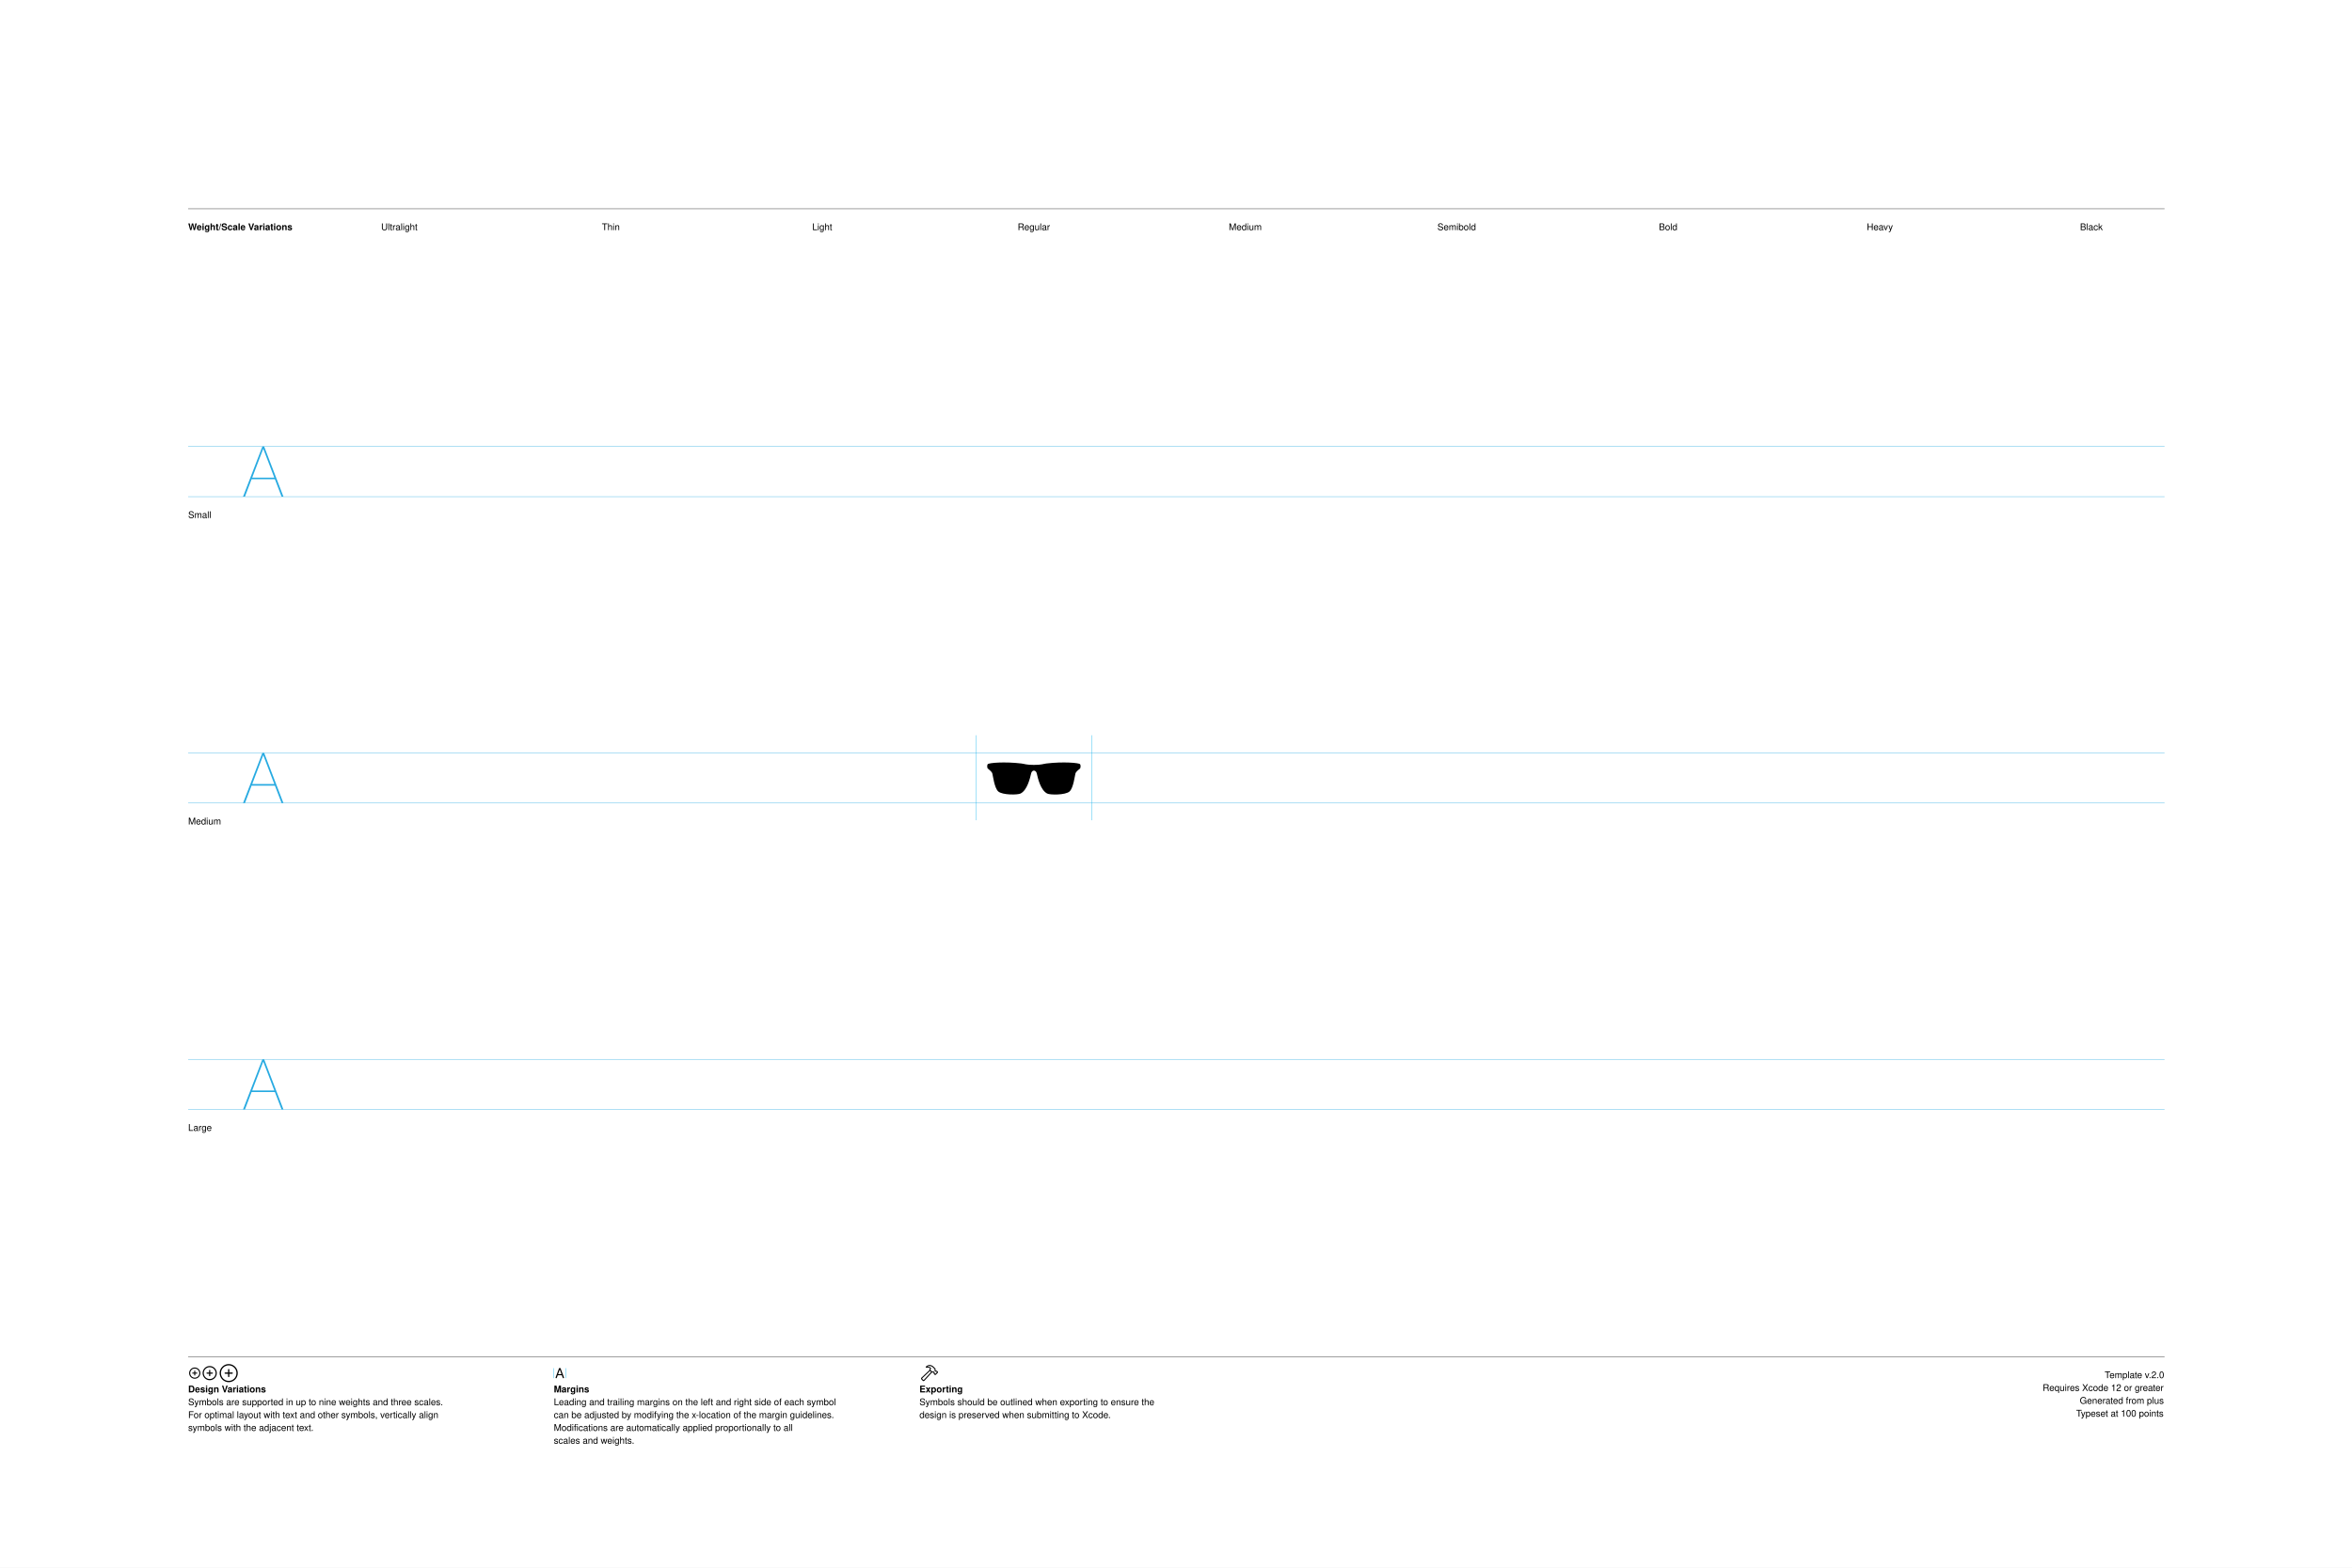
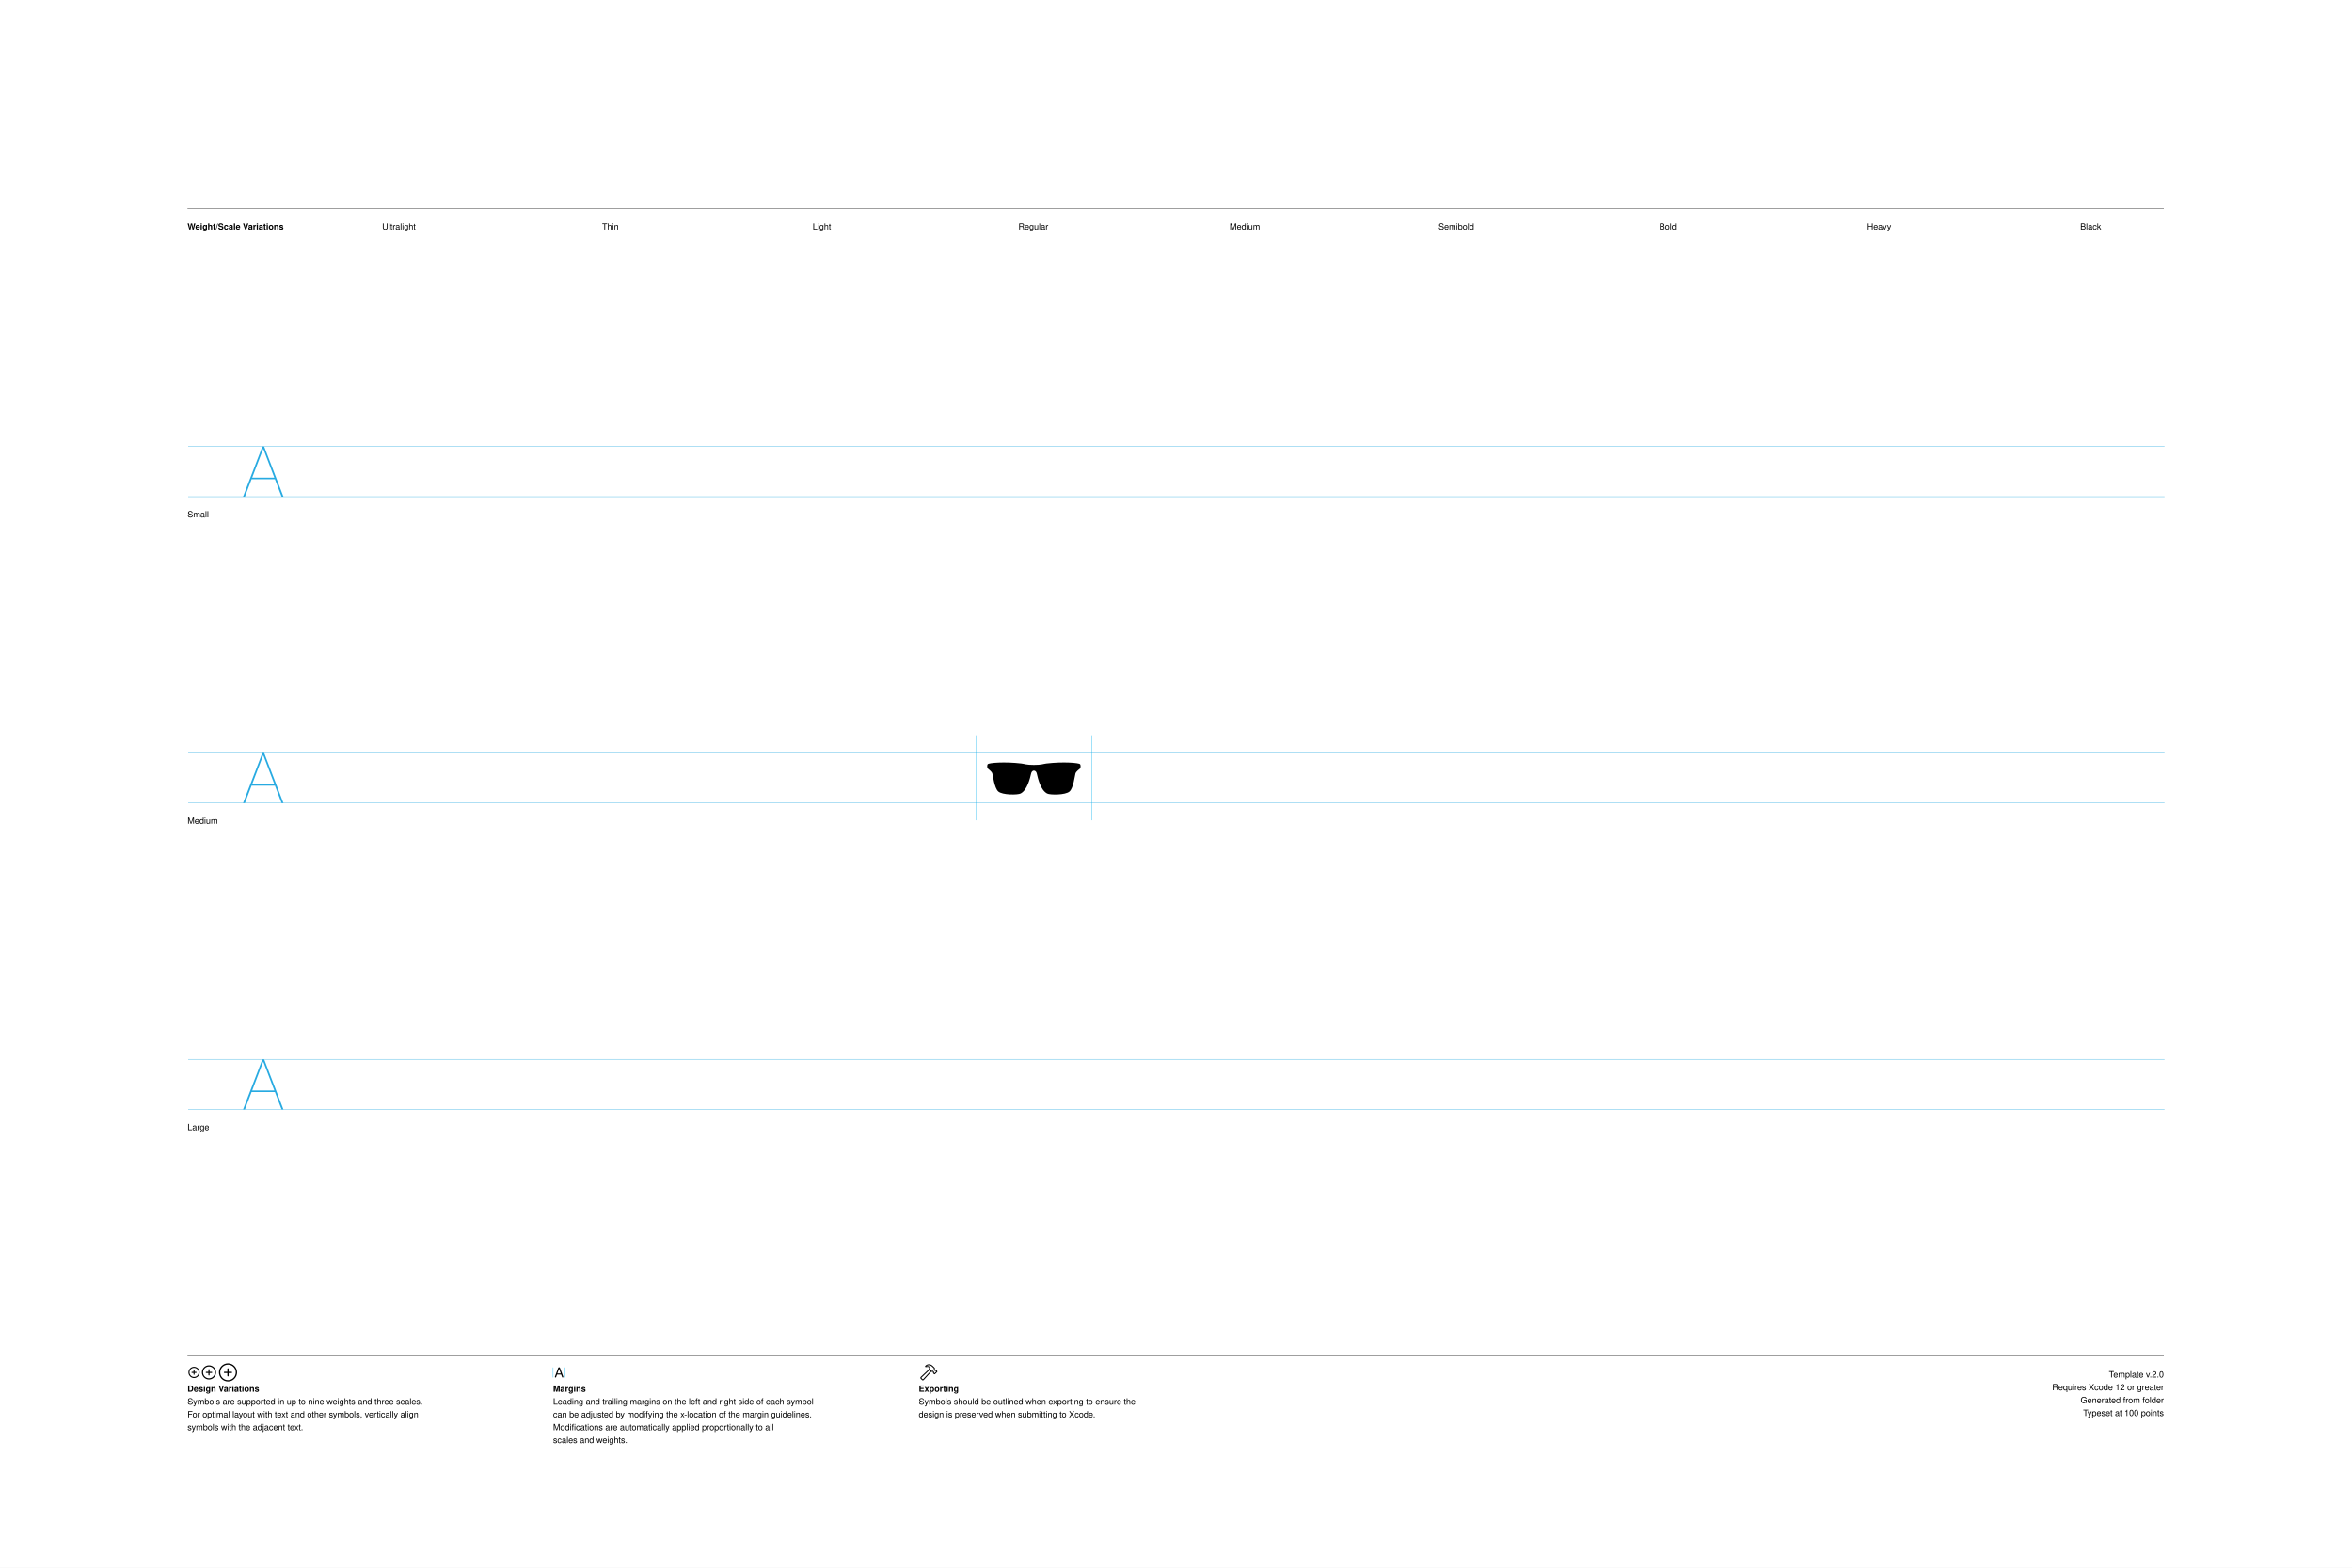
<svg xmlns="http://www.w3.org/2000/svg" width="3300px" height="2200px" viewBox="0 0 3300 2200" version="1.1">
-   <g id="Page-1" stroke="none" stroke-width="1" fill="none" fill-rule="evenodd">
-     <g id="brave.shades">
-       <g id="Notes">
-         <rect id="artboard" fill="#FFFFFF" fill-rule="nonzero" x="0" y="0" width="3300" height="2200" />
-         <line x1="264" y1="293" x2="3037" y2="293" id="Path" stroke="#000000" stroke-width="0.5" />
-         <text id="Weight/Scale-Variations" fill="#000000" fill-rule="nonzero" font-family="Helvetica-Bold, Helvetica" font-size="13" font-weight="bold">
-           <tspan x="264" y="323">Weight/Scale Variations</tspan>
-         </text>
-         <text id="Ultralight" fill="#000000" fill-rule="nonzero" font-family="Helvetica" font-size="13" font-weight="normal">
-           <tspan x="534.711" y="323">Ultralight</tspan>
-         </text>
-         <text id="Thin" fill="#000000" fill-rule="nonzero" font-family="Helvetica" font-size="13" font-weight="normal">
-           <tspan x="844.422" y="323">Thin</tspan>
-         </text>
-         <text id="Light" fill="#000000" fill-rule="nonzero" font-family="Helvetica" font-size="13" font-weight="normal">
-           <tspan x="1139.63" y="323">Light</tspan>
-         </text>
-         <text id="Regular" fill="#000000" fill-rule="nonzero" font-family="Helvetica" font-size="13" font-weight="normal">
-           <tspan x="1427.84" y="323">Regular</tspan>
-         </text>
-         <text id="Medium" fill="#000000" fill-rule="nonzero" font-family="Helvetica" font-size="13" font-weight="normal">
-           <tspan x="1724.06" y="323">Medium</tspan>
-         </text>
-         <text id="Semibold" fill="#000000" fill-rule="nonzero" font-family="Helvetica" font-size="13" font-weight="normal">
-           <tspan x="2016.77" y="323">Semibold</tspan>
-         </text>
-         <text id="Bold" fill="#000000" fill-rule="nonzero" font-family="Helvetica" font-size="13" font-weight="normal">
-           <tspan x="2327.48" y="323">Bold</tspan>
-         </text>
-         <text id="Heavy" fill="#000000" fill-rule="nonzero" font-family="Helvetica" font-size="13" font-weight="normal">
-           <tspan x="2619.19" y="323">Heavy</tspan>
-         </text>
-         <text id="Black" fill="#000000" fill-rule="nonzero" font-family="Helvetica" font-size="13" font-weight="normal">
-           <tspan x="2918.4" y="323">Black</tspan>
-         </text>
-         <line x1="264" y1="1904" x2="3037" y2="1904" id="Path" stroke="#000000" stroke-width="0.5" />
-         <g id="Group" transform="translate(265, 1919)" fill="#000000" fill-rule="nonzero">
-           <path d="M8.248,15.83 C12.555,15.83 16.139,12.256 16.139,7.949 C16.139,3.643 12.545,0.068 8.238,0.068 C3.941,0.068 0.367,3.643 0.367,7.949 C0.367,12.256 3.951,15.83 8.248,15.83 Z M8.248,14.346 C4.703,14.346 1.871,11.504 1.871,7.949 C1.871,4.394 4.693,1.553 8.238,1.553 C11.793,1.553 14.635,4.394 14.645,7.949 C14.654,11.504 11.803,14.346 8.248,14.346 Z M8.229,11.377 C8.697,11.377 8.971,11.064 8.971,10.547 L8.971,8.682 L11.002,8.682 C11.5,8.682 11.832,8.428 11.832,7.959 C11.832,7.48 11.52,7.217 11.002,7.217 L8.971,7.217 L8.971,5.186 C8.971,4.668 8.697,4.346 8.229,4.346 C7.76,4.346 7.506,4.688 7.506,5.186 L7.506,7.217 L5.494,7.217 C4.977,7.217 4.645,7.48 4.645,7.959 C4.645,8.428 4.996,8.682 5.494,8.682 L7.506,8.682 L7.506,10.547 C7.506,11.045 7.76,11.377 8.229,11.377 Z" id="Shape" />
-         </g>
-         <g id="Group" transform="translate(283.506, 1916)" fill="#000000" fill-rule="nonzero">
-           <path d="M10.709,20.91 C16.158,20.91 20.67,16.389 20.67,10.949 C20.67,5.5 16.148,0.988 10.699,0.988 C5.26,0.988 0.748,5.5 0.748,10.949 C0.748,16.389 5.27,20.91 10.709,20.91 Z M10.709,19.25 C6.1,19.25 2.418,15.559 2.418,10.949 C2.418,6.34 6.09,2.648 10.699,2.648 C15.309,2.648 19,6.34 19.01,10.949 C19.02,15.559 15.318,19.25 10.709,19.25 Z M10.68,15.334 C11.207,15.334 11.51,14.982 11.51,14.406 L11.51,11.77 L14.322,11.77 C14.869,11.77 15.25,11.486 15.25,10.969 C15.25,10.441 14.889,10.139 14.322,10.139 L11.51,10.139 L11.51,7.316 C11.51,6.75 11.207,6.389 10.68,6.389 C10.162,6.389 9.879,6.769 9.879,7.316 L9.879,10.139 L7.076,10.139 C6.51,10.139 6.139,10.441 6.139,10.969 C6.139,11.486 6.529,11.77 7.076,11.77 L9.879,11.77 L9.879,14.406 C9.879,14.963 10.162,15.334 10.68,15.334 Z" id="Shape" />
-         </g>
-         <g id="Group" transform="translate(307.924, 1914)" fill="#000000" fill-rule="nonzero">
-           <path d="M12.971,25.664 C19.934,25.664 25.695,19.902 25.695,12.949 C25.695,5.986 19.924,0.225 12.961,0.225 C6.008,0.225 0.256,5.986 0.256,12.949 C0.256,19.902 6.018,25.664 12.971,25.664 Z M12.971,23.848 C6.936,23.848 2.082,18.984 2.082,12.949 C2.082,6.904 6.926,2.051 12.961,2.051 C19.006,2.051 23.859,6.904 23.869,12.949 C23.879,18.984 19.016,23.848 12.971,23.848 Z M12.941,18.613 C13.518,18.613 13.859,18.223 13.859,17.617 L13.859,13.867 L17.775,13.867 C18.371,13.867 18.781,13.535 18.781,12.979 C18.781,12.402 18.391,12.061 17.775,12.061 L13.859,12.061 L13.859,8.135 C13.859,7.519 13.518,7.129 12.941,7.129 C12.375,7.129 12.053,7.539 12.053,8.135 L12.053,12.061 L8.146,12.061 C7.531,12.061 7.131,12.402 7.131,12.979 C7.131,13.535 7.551,13.867 8.146,13.867 L12.053,13.867 L12.053,17.617 C12.053,18.203 12.375,18.613 12.941,18.613 Z" id="Shape" />
-         </g>
-         <text id="Design-Variations" fill="#000000" fill-rule="nonzero" font-family="Helvetica-Bold, Helvetica" font-size="13" font-weight="bold">
-           <tspan x="264" y="1954">Design Variations</tspan>
-         </text>
-         <text id="Symbols-are-supported-in-up-to-nine-weights-and-three-scales." fill="#000000" fill-rule="nonzero" font-family="Helvetica" font-size="13" font-weight="normal">
-           <tspan x="264" y="1972">Symbols are supported in up to nine weights and three scales.</tspan>
-         </text>
-         <text id="For-optimal-layout-with-text-and-other-symbols,-vertically-align" fill="#000000" fill-rule="nonzero" font-family="Helvetica" font-size="13" font-weight="normal">
-           <tspan x="264" y="1990">For optimal layout with text and other symbols, vertically align</tspan>
-         </text>
-         <text id="symbols-with-the-adjacent-text." fill="#000000" fill-rule="nonzero" font-family="Helvetica" font-size="13" font-weight="normal">
-           <tspan x="264" y="2008">symbols with the adjacent text.</tspan>
-         </text>
-         <line x1="777" y1="1920" x2="777" y2="1934" id="Path" stroke="#00AEEF" stroke-width="0.5" />
-         <g id="Group" transform="translate(779, 1919)" fill="#000000" fill-rule="nonzero">
-           <path d="M1.311,15.127 C1.828,15.127 2.082,14.932 2.268,14.395 L3.527,10.938 L9.289,10.938 L10.549,14.395 C10.734,14.932 10.988,15.127 11.496,15.127 C12.014,15.127 12.346,14.814 12.346,14.326 C12.346,14.16 12.316,14.014 12.238,13.799 L7.658,1.611 C7.434,1.006 7.033,0.713 6.408,0.713 C5.803,0.713 5.393,1.006 5.178,1.602 L0.598,13.809 C0.52,14.023 0.49,14.17 0.49,14.336 C0.49,14.824 0.803,15.127 1.311,15.127 Z M4.006,9.463 L6.379,2.891 L6.428,2.891 L8.801,9.463 L4.006,9.463 Z" id="Shape" />
-         </g>
-         <line x1="793.836" y1="1920" x2="793.836" y2="1934" id="Path" stroke="#00AEEF" stroke-width="0.5" />
-         <text id="Margins" fill="#000000" fill-rule="nonzero" font-family="Helvetica-Bold, Helvetica" font-size="13" font-weight="bold">
-           <tspan x="777" y="1954">Margins</tspan>
-         </text>
-         <text id="Leading-and-trailing-margins-on-the-left-and-right-side-of-each-symbol" fill="#000000" fill-rule="nonzero" font-family="Helvetica" font-size="13" font-weight="normal">
-           <tspan x="777" y="1972">Leading and trailing margins on the left and right side of each symbol</tspan>
-         </text>
-         <text id="can-be-adjusted-by-modifying-the-x-location-of-the-margin-guidelines." fill="#000000" fill-rule="nonzero" font-family="Helvetica" font-size="13" font-weight="normal">
-           <tspan x="777" y="1990">can be adjusted by modifying the x-location of the margin guidelines.</tspan>
-         </text>
-         <text id="Modifications-are-automatically-applied-proportionally-to-all" fill="#000000" fill-rule="nonzero" font-family="Helvetica" font-size="13" font-weight="normal">
-           <tspan x="777" y="2008">Modifications are automatically applied proportionally to all</tspan>
-         </text>
-         <text id="scales-and-weights." fill="#000000" fill-rule="nonzero" font-family="Helvetica" font-size="13" font-weight="normal">
-           <tspan x="777" y="2026">scales and weights.</tspan>
-         </text>
-         <g id="Group" transform="translate(1292, 1915)" fill="#000000" fill-rule="nonzero">
-           <path d="M0.842,20.865 L2.541,22.574 C3.4,23.443 4.387,23.385 5.314,22.359 L15.49,11.148 C15.754,11.236 16.027,11.217 16.34,11.158 L17.404,10.963 L18.068,11.637 L18.029,12.193 C17.99,12.691 18.117,13.072 18.605,13.551 L19.367,14.293 C19.846,14.771 20.461,14.801 20.93,14.332 L23.84,11.412 C24.309,10.943 24.289,10.348 23.811,9.869 L23.039,9.107 C22.561,8.629 22.189,8.473 21.711,8.512 L21.135,8.56 L20.49,7.926 L20.734,6.803 C20.861,6.236 20.705,5.797 20.119,5.211 L17.922,3.023 C14.582,-0.297 10.148,-0.219 7.258,2.672 C6.838,3.082 6.809,3.658 7.043,4.049 C7.277,4.41 7.736,4.644 8.381,4.479 C9.846,4.137 11.369,4.078 12.795,5.016 L12.209,6.471 C12.014,6.949 11.984,7.35 12.111,7.711 L1.047,18.102 C0.061,19.02 -0.018,19.996 0.842,20.865 Z M8.752,3.043 C11.184,1.266 14.475,1.568 16.701,3.795 L19.133,6.207 C19.367,6.441 19.406,6.627 19.338,6.969 L19.016,8.453 L20.52,9.938 L21.506,9.879 C21.76,9.869 21.838,9.889 22.033,10.084 L22.609,10.66 L20.168,13.102 L19.592,12.525 C19.396,12.33 19.367,12.252 19.377,11.988 L19.445,11.012 L17.951,9.527 L16.428,9.781 C16.105,9.85 15.959,9.82 15.715,9.586 L13.713,7.584 C13.459,7.35 13.43,7.184 13.586,6.812 L14.465,4.723 C12.902,3.268 10.871,2.643 8.84,3.238 C8.684,3.277 8.625,3.15 8.752,3.043 Z M3.273,21.305 L2.102,20.143 C1.633,19.684 1.74,19.342 2.141,18.98 L12.951,8.805 L14.416,10.289 L4.426,21.275 C4.074,21.676 3.742,21.773 3.273,21.305 Z" id="Shape" />
-         </g>
-         <text id="Exporting" fill="#000000" fill-rule="nonzero" font-family="Helvetica-Bold, Helvetica" font-size="13" font-weight="bold">
-           <tspan x="1290" y="1954">Exporting</tspan>
-         </text>
-         <text id="Symbols-should-be-outlined-when-exporting-to-ensure-the" fill="#000000" fill-rule="nonzero" font-family="Helvetica" font-size="13" font-weight="normal">
-           <tspan x="1290" y="1972">Symbols should be outlined when exporting to ensure the</tspan>
-         </text>
-         <text id="design-is-preserved-when-submitting-to-Xcode." fill="#000000" fill-rule="nonzero" font-family="Helvetica" font-size="13" font-weight="normal">
-           <tspan x="1290" y="1990">design is preserved when submitting to Xcode.</tspan>
-         </text>
-         <text id="template-version" fill="#000000" fill-rule="nonzero" font-family="Helvetica" font-size="13" font-weight="normal">
-           <tspan x="2953" y="1934">Template v.2.0</tspan>
-         </text>
-         <text id="Requires-Xcode-12-or-greater" fill="#000000" fill-rule="nonzero" font-family="Helvetica" font-size="13" font-weight="normal">
-           <tspan x="2866" y="1952">Requires Xcode 12 or greater</tspan>
-         </text>
-         <text id="Generated-from-plus" fill="#000000" fill-rule="nonzero" font-family="Helvetica" font-size="13" font-weight="normal">
-           <tspan x="2918" y="1970">Generated from plus</tspan>
-         </text>
-         <text id="Typeset-at-100-points" fill="#000000" fill-rule="nonzero" font-family="Helvetica" font-size="13" font-weight="normal">
-           <tspan x="2913" y="1988">Typeset at 100 points</tspan>
-         </text>
-         <text id="Small" fill="#000000" fill-rule="nonzero" font-family="Helvetica" font-size="13" font-weight="normal">
-           <tspan x="264" y="727">Small</tspan>
-         </text>
-         <text id="Medium" fill="#000000" fill-rule="nonzero" font-family="Helvetica" font-size="13" font-weight="normal">
-           <tspan x="264" y="1157">Medium</tspan>
-         </text>
-         <text id="Large" fill="#000000" fill-rule="nonzero" font-family="Helvetica" font-size="13" font-weight="normal">
-           <tspan x="264" y="1587">Large</tspan>
-         </text>
+   <g id="brave.shades">
+     <g id="Notes">
+       <rect height="2200" id="artboard" style="fill:white;opacity:1" width="3300" x="0" y="0" />
+       <line id="" style="fill:none;stroke:black;opacity:1;stroke-width:0.5;" x1="263" x2="3036" y1="292" y2="292" />
+       <text style="stroke:none;fill:black;font-family:-apple-system,&quot;SF Pro Display&quot;,&quot;SF Pro Text&quot;,Helvetica,sans-serif;font-weight:bold;" transform="matrix(1 0 0 1 263 322)">Weight/Scale Variations</text>
+       <text style="stroke:none;fill:black;font-family:-apple-system,&quot;SF Pro Display&quot;,&quot;SF Pro Text&quot;,Helvetica,sans-serif;text-anchor:middle;" transform="matrix(1 0 0 1 559.711 322)">Ultralight</text>
+       <text style="stroke:none;fill:black;font-family:-apple-system,&quot;SF Pro Display&quot;,&quot;SF Pro Text&quot;,Helvetica,sans-serif;text-anchor:middle;" transform="matrix(1 0 0 1 856.422 322)">Thin</text>
+       <text style="stroke:none;fill:black;font-family:-apple-system,&quot;SF Pro Display&quot;,&quot;SF Pro Text&quot;,Helvetica,sans-serif;text-anchor:middle;" transform="matrix(1 0 0 1 1153.13 322)">Light</text>
+       <text style="stroke:none;fill:black;font-family:-apple-system,&quot;SF Pro Display&quot;,&quot;SF Pro Text&quot;,Helvetica,sans-serif;text-anchor:middle;" transform="matrix(1 0 0 1 1449.84 322)">Regular</text>
+       <text style="stroke:none;fill:black;font-family:-apple-system,&quot;SF Pro Display&quot;,&quot;SF Pro Text&quot;,Helvetica,sans-serif;text-anchor:middle;" transform="matrix(1 0 0 1 1746.56 322)">Medium</text>
+       <text style="stroke:none;fill:black;font-family:-apple-system,&quot;SF Pro Display&quot;,&quot;SF Pro Text&quot;,Helvetica,sans-serif;text-anchor:middle;" transform="matrix(1 0 0 1 2043.27 322)">Semibold</text>
+       <text style="stroke:none;fill:black;font-family:-apple-system,&quot;SF Pro Display&quot;,&quot;SF Pro Text&quot;,Helvetica,sans-serif;text-anchor:middle;" transform="matrix(1 0 0 1 2339.98 322)">Bold</text>
+       <text style="stroke:none;fill:black;font-family:-apple-system,&quot;SF Pro Display&quot;,&quot;SF Pro Text&quot;,Helvetica,sans-serif;text-anchor:middle;" transform="matrix(1 0 0 1 2636.69 322)">Heavy</text>
+       <text style="stroke:none;fill:black;font-family:-apple-system,&quot;SF Pro Display&quot;,&quot;SF Pro Text&quot;,Helvetica,sans-serif;text-anchor:middle;" transform="matrix(1 0 0 1 2933.4 322)">Black</text>
+       <line id="" style="fill:none;stroke:black;opacity:1;stroke-width:0.5;" x1="263" x2="3036" y1="1903" y2="1903" />
+       <g id="" transform="matrix(1 0 0 1 263 1933)">
+         <path d="M 9.248 0.83 C 13.555 0.83 17.139 -2.744 17.139 -7.051 C 17.139 -11.357 13.545 -14.932 9.238 -14.932 C 4.941 -14.932 1.367 -11.357 1.367 -7.051 C 1.367 -2.744 4.951 0.83 9.248 0.83 Z M 9.248 -0.654 C 5.703 -0.654 2.871 -3.496 2.871 -7.051 C 2.871 -10.605 5.693 -13.447 9.238 -13.447 C 12.793 -13.447 15.635 -10.605 15.645 -7.051 C 15.654 -3.496 12.803 -0.654 9.248 -0.654 Z M 9.229 -3.623 C 9.697 -3.623 9.971 -3.936 9.971 -4.453 L 9.971 -6.318 L 12.002 -6.318 C 12.5 -6.318 12.832 -6.572 12.832 -7.041 C 12.832 -7.52 12.52 -7.783 12.002 -7.783 L 9.971 -7.783 L 9.971 -9.814 C 9.971 -10.332 9.697 -10.654 9.229 -10.654 C 8.76 -10.654 8.506 -10.312 8.506 -9.814 L 8.506 -7.783 L 6.494 -7.783 C 5.977 -7.783 5.645 -7.52 5.645 -7.041 C 5.645 -6.572 5.996 -6.318 6.494 -6.318 L 8.506 -6.318 L 8.506 -4.453 C 8.506 -3.955 8.76 -3.623 9.229 -3.623 Z" />
      </g>
-       <g id="Guides" transform="translate(264, 626)">
-         <g id="H-reference" transform="translate(76, 0)" fill="#27AAE1" fill-rule="nonzero">
-           <path d="M0.977,71 L3.662,71 L12.988,46.537 L45.703,46.537 L55.078,71 L57.715,71 L30.615,0.541 L28.125,0.541 L0.977,71 Z M29.297,3.861 L29.395,3.861 L44.873,44.291 L13.867,44.291 L29.297,3.861 Z" id="Shape" />
-         </g>
-         <line x1="0" y1="71" x2="2773" y2="71" id="Baseline-S" stroke="#27AAE1" stroke-width="0.5" />
-         <line x1="0" y1="0.541" x2="2773" y2="0.541" id="Capline-S" stroke="#27AAE1" stroke-width="0.5" />
-         <g id="H-reference" transform="translate(76, 430)" fill="#27AAE1" fill-rule="nonzero">
-           <path d="M0.977,71 L3.662,71 L12.988,46.537 L45.703,46.537 L55.078,71 L57.715,71 L30.615,0.541 L28.125,0.541 L0.977,71 Z M29.297,3.861 L29.395,3.861 L44.873,44.291 L13.867,44.291 L29.297,3.861 Z" id="Shape" />
-         </g>
-         <line x1="0" y1="501" x2="2773" y2="501" id="Baseline-M" stroke="#27AAE1" stroke-width="0.5" />
-         <line x1="0" y1="430.54" x2="2773" y2="430.54" id="Capline-M" stroke="#27AAE1" stroke-width="0.5" />
-         <g id="H-reference" transform="translate(76, 860)" fill="#27AAE1" fill-rule="nonzero">
-           <path d="M0.977,71 L3.662,71 L12.988,46.537 L45.703,46.537 L55.078,71 L57.715,71 L30.615,0.541 L28.125,0.541 L0.977,71 Z M29.297,3.861 L29.395,3.861 L44.873,44.291 L13.867,44.291 L29.297,3.861 Z" id="Shape" />
-         </g>
-         <line x1="0" y1="931" x2="2773" y2="931" id="Baseline-L" stroke="#27AAE1" stroke-width="0.5" />
-         <line x1="0" y1="860.54" x2="2773" y2="860.54" id="Capline-L" stroke="#27AAE1" stroke-width="0.5" />
-         <line x1="1105.94" y1="405.79" x2="1105.94" y2="525.12" id="left-margin" stroke="#00AEEF" stroke-width="0.5" />
-         <line x1="1267.75" y1="405.79" x2="1267.75" y2="525.12" id="right-margin" stroke="#00AEEF" stroke-width="0.5" />
+       <g id="" transform="matrix(1 0 0 1 281.506 1933)">
+         <path d="M 11.709 2.91 C 17.158 2.91 21.67 -1.611 21.67 -7.051 C 21.67 -12.5 17.148 -17.012 11.699 -17.012 C 6.26 -17.012 1.748 -12.5 1.748 -7.051 C 1.748 -1.611 6.27 2.91 11.709 2.91 Z M 11.709 1.25 C 7.1 1.25 3.418 -2.441 3.418 -7.051 C 3.418 -11.66 7.09 -15.352 11.699 -15.352 C 16.309 -15.352 20 -11.66 20.01 -7.051 C 20.02 -2.441 16.318 1.25 11.709 1.25 Z M 11.68 -2.666 C 12.207 -2.666 12.51 -3.018 12.51 -3.594 L 12.51 -6.23 L 15.322 -6.23 C 15.869 -6.23 16.25 -6.514 16.25 -7.031 C 16.25 -7.559 15.889 -7.861 15.322 -7.861 L 12.51 -7.861 L 12.51 -10.684 C 12.51 -11.25 12.207 -11.611 11.68 -11.611 C 11.162 -11.611 10.879 -11.23 10.879 -10.684 L 10.879 -7.861 L 8.076 -7.861 C 7.51 -7.861 7.139 -7.559 7.139 -7.031 C 7.139 -6.514 7.529 -6.23 8.076 -6.23 L 10.879 -6.23 L 10.879 -3.594 C 10.879 -3.037 11.162 -2.666 11.68 -2.666 Z" />
      </g>
-       <g id="Symbols" transform="translate(1385, 1070)" fill="#000000">
-         <g id="Regular-M" transform="translate(0.11, 0)">
-           <path d="M7.171,15.399 C8.098,18.388 9.952,35.69 15.507,40.681 C21.236,45.817 42.846,45.736 46.983,43.514 C56.243,38.532 59.997,22.44 61.635,15.395 C62.559,11.405 65.495,11.405 65.495,11.405 C65.495,11.405 68.606,11.405 69.534,15.39 C71.171,22.44 74.759,38.578 84.011,43.552 C88.152,45.782 109.762,45.862 115.498,40.726 C121.046,35.736 122.897,18.384 123.824,15.39 C124.743,12.401 129.378,9.408 130.302,8.412 C131.233,7.415 131.233,3.426 130.302,2.425 C128.452,0.432 106.606,-1.344 83.084,1.429 C78.39,1.983 76.606,3.421 65.491,3.421 C54.385,3.421 52.593,1.979 47.903,1.429 C24.396,-1.339 2.547,0.437 0.692,2.429 C-0.231,3.426 -0.231,7.419 0.692,8.416 C1.62,9.412 6.248,12.406 7.171,15.399 Z" id="Path" />
-         </g>
+       <g id="" transform="matrix(1 0 0 1 304.924 1933)">
+         <path d="M 14.971 5.664 C 21.934 5.664 27.695 -0.098 27.695 -7.051 C 27.695 -14.014 21.924 -19.775 14.961 -19.775 C 8.008 -19.775 2.256 -14.014 2.256 -7.051 C 2.256 -0.098 8.018 5.664 14.971 5.664 Z M 14.971 3.848 C 8.936 3.848 4.082 -1.016 4.082 -7.051 C 4.082 -13.096 8.926 -17.949 14.961 -17.949 C 21.006 -17.949 25.859 -13.096 25.869 -7.051 C 25.879 -1.016 21.016 3.848 14.971 3.848 Z M 14.941 -1.387 C 15.518 -1.387 15.859 -1.777 15.859 -2.383 L 15.859 -6.133 L 19.775 -6.133 C 20.371 -6.133 20.781 -6.465 20.781 -7.021 C 20.781 -7.598 20.391 -7.939 19.775 -7.939 L 15.859 -7.939 L 15.859 -11.865 C 15.859 -12.48 15.518 -12.871 14.941 -12.871 C 14.375 -12.871 14.053 -12.461 14.053 -11.865 L 14.053 -7.939 L 10.146 -7.939 C 9.531 -7.939 9.131 -7.598 9.131 -7.021 C 9.131 -6.465 9.551 -6.133 10.146 -6.133 L 14.053 -6.133 L 14.053 -2.383 C 14.053 -1.797 14.375 -1.387 14.941 -1.387 Z" />
+       </g>
+       <text style="stroke:none;fill:black;font-family:-apple-system,&quot;SF Pro Display&quot;,&quot;SF Pro Text&quot;,Helvetica,sans-serif;font-weight:bold;" transform="matrix(1 0 0 1 263 1953)">Design Variations</text>
+       <text style="stroke:none;fill:black;font-family:-apple-system,&quot;SF Pro Display&quot;,&quot;SF Pro Text&quot;,Helvetica,sans-serif;" transform="matrix(1 0 0 1 263 1971)">Symbols are supported in up to nine weights and three scales.</text>
+       <text style="stroke:none;fill:black;font-family:-apple-system,&quot;SF Pro Display&quot;,&quot;SF Pro Text&quot;,Helvetica,sans-serif;" transform="matrix(1 0 0 1 263 1989)">For optimal layout with text and other symbols, vertically align</text>
+       <text style="stroke:none;fill:black;font-family:-apple-system,&quot;SF Pro Display&quot;,&quot;SF Pro Text&quot;,Helvetica,sans-serif;" transform="matrix(1 0 0 1 263 2007)">symbols with the adjacent text.</text>
+       <line id="" style="fill:none;stroke:#00AEEF;stroke-width:0.5;opacity:1.0;" x1="776" x2="776" y1="1919" y2="1933" />
+       <g id="" transform="matrix(1 0 0 1 776 1933)">
+         <path d="M 3.311 0.127 C 3.828 0.127 4.082 -0.068 4.268 -0.605 L 5.527 -4.062 L 11.289 -4.062 L 12.549 -0.605 C 12.734 -0.068 12.988 0.127 13.496 0.127 C 14.014 0.127 14.346 -0.186 14.346 -0.674 C 14.346 -0.84 14.316 -0.986 14.238 -1.201 L 9.658 -13.389 C 9.434 -13.994 9.033 -14.287 8.408 -14.287 C 7.803 -14.287 7.393 -13.994 7.178 -13.398 L 2.598 -1.191 C 2.52 -0.977 2.49 -0.83 2.49 -0.664 C 2.49 -0.176 2.803 0.127 3.311 0.127 Z M 6.006 -5.537 L 8.379 -12.109 L 8.428 -12.109 L 10.801 -5.537 Z" />
+       </g>
+       <line id="" style="fill:none;stroke:#00AEEF;stroke-width:0.5;opacity:1.0;" x1="792.836" x2="792.836" y1="1919" y2="1933" />
+       <text style="stroke:none;fill:black;font-family:-apple-system,&quot;SF Pro Display&quot;,&quot;SF Pro Text&quot;,Helvetica,sans-serif;font-weight:bold;" transform="matrix(1 0 0 1 776 1953)">Margins</text>
+       <text style="stroke:none;fill:black;font-family:-apple-system,&quot;SF Pro Display&quot;,&quot;SF Pro Text&quot;,Helvetica,sans-serif;" transform="matrix(1 0 0 1 776 1971)">Leading and trailing margins on the left and right side of each symbol</text>
+       <text style="stroke:none;fill:black;font-family:-apple-system,&quot;SF Pro Display&quot;,&quot;SF Pro Text&quot;,Helvetica,sans-serif;" transform="matrix(1 0 0 1 776 1989)">can be adjusted by modifying the x-location of the margin guidelines.</text>
+       <text style="stroke:none;fill:black;font-family:-apple-system,&quot;SF Pro Display&quot;,&quot;SF Pro Text&quot;,Helvetica,sans-serif;" transform="matrix(1 0 0 1 776 2007)">Modifications are automatically applied proportionally to all</text>
+       <text style="stroke:none;fill:black;font-family:-apple-system,&quot;SF Pro Display&quot;,&quot;SF Pro Text&quot;,Helvetica,sans-serif;" transform="matrix(1 0 0 1 776 2025)">scales and weights.</text>
+       <g id="" transform="matrix(1 0 0 1 1289 1933)">
+         <path d="M 2.842 1.865 L 4.541 3.574 C 5.4 4.443 6.387 4.385 7.314 3.359 L 17.49 -7.852 C 17.754 -7.764 18.027 -7.783 18.34 -7.842 L 19.404 -8.037 L 20.068 -7.363 L 20.029 -6.807 C 19.99 -6.309 20.117 -5.928 20.605 -5.449 L 21.367 -4.707 C 21.846 -4.229 22.461 -4.199 22.93 -4.668 L 25.84 -7.588 C 26.309 -8.057 26.289 -8.652 25.811 -9.131 L 25.039 -9.893 C 24.561 -10.371 24.189 -10.527 23.711 -10.488 L 23.135 -10.44 L 22.49 -11.074 L 22.734 -12.197 C 22.861 -12.764 22.705 -13.203 22.119 -13.789 L 19.922 -15.977 C 16.582 -19.297 12.148 -19.219 9.258 -16.328 C 8.838 -15.918 8.809 -15.342 9.043 -14.951 C 9.277 -14.59 9.736 -14.355 10.381 -14.521 C 11.846 -14.863 13.369 -14.922 14.795 -13.984 L 14.209 -12.529 C 14.014 -12.051 13.984 -11.65 14.111 -11.289 L 3.047 -0.898 C 2.061 0.02 1.982 0.996 2.842 1.865 Z M 10.752 -15.957 C 13.184 -17.734 16.475 -17.432 18.701 -15.205 L 21.133 -12.793 C 21.367 -12.559 21.406 -12.373 21.338 -12.031 L 21.016 -10.547 L 22.52 -9.062 L 23.506 -9.121 C 23.76 -9.131 23.838 -9.111 24.033 -8.916 L 24.609 -8.34 L 22.168 -5.898 L 21.592 -6.475 C 21.396 -6.67 21.367 -6.748 21.377 -7.012 L 21.445 -7.988 L 19.951 -9.473 L 18.428 -9.219 C 18.105 -9.15 17.959 -9.18 17.715 -9.414 L 15.713 -11.416 C 15.459 -11.65 15.43 -11.816 15.586 -12.188 L 16.465 -14.277 C 14.902 -15.732 12.871 -16.357 10.84 -15.762 C 10.684 -15.723 10.625 -15.85 10.752 -15.957 Z M 5.273 2.305 L 4.102 1.143 C 3.633 0.684 3.74 0.342 4.141 -0.02 L 14.951 -10.195 L 16.416 -8.711 L 6.426 2.275 C 6.074 2.676 5.742 2.773 5.273 2.305 Z" />
+       </g>
+       <text style="stroke:none;fill:black;font-family:-apple-system,&quot;SF Pro Display&quot;,&quot;SF Pro Text&quot;,Helvetica,sans-serif;font-weight:bold;" transform="matrix(1 0 0 1 1289 1953)">Exporting</text>
+       <text style="stroke:none;fill:black;font-family:-apple-system,&quot;SF Pro Display&quot;,&quot;SF Pro Text&quot;,Helvetica,sans-serif;" transform="matrix(1 0 0 1 1289 1971)">Symbols should be outlined when exporting to ensure the</text>
+       <text style="stroke:none;fill:black;font-family:-apple-system,&quot;SF Pro Display&quot;,&quot;SF Pro Text&quot;,Helvetica,sans-serif;" transform="matrix(1 0 0 1 1289 1989)">design is preserved when submitting to Xcode.</text>
+       <text id="template-version" style="stroke:none;fill:black;font-family:-apple-system,&quot;SF Pro Display&quot;,&quot;SF Pro Text&quot;,Helvetica,sans-serif;text-anchor:end;" transform="matrix(1 0 0 1 3036 1933)">Template v.2.0</text>
+       <text style="stroke:none;fill:black;font-family:-apple-system,&quot;SF Pro Display&quot;,&quot;SF Pro Text&quot;,Helvetica,sans-serif;text-anchor:end;" transform="matrix(1 0 0 1 3036 1951)">Requires Xcode 12 or greater</text>
+       <text style="stroke:none;fill:black;font-family:-apple-system,&quot;SF Pro Display&quot;,&quot;SF Pro Text&quot;,Helvetica,sans-serif;text-anchor:end;" transform="matrix(1 0 0 1 3036 1969)">Generated from folder</text>
+       <text style="stroke:none;fill:black;font-family:-apple-system,&quot;SF Pro Display&quot;,&quot;SF Pro Text&quot;,Helvetica,sans-serif;text-anchor:end;" transform="matrix(1 0 0 1 3036 1987)">Typeset at 100 points</text>
+       <text style="stroke:none;fill:black;font-family:-apple-system,&quot;SF Pro Display&quot;,&quot;SF Pro Text&quot;,Helvetica,sans-serif;" transform="matrix(1 0 0 1 263 726)">Small</text>
+       <text style="stroke:none;fill:black;font-family:-apple-system,&quot;SF Pro Display&quot;,&quot;SF Pro Text&quot;,Helvetica,sans-serif;" transform="matrix(1 0 0 1 263 1156)">Medium</text>
+       <text style="stroke:none;fill:black;font-family:-apple-system,&quot;SF Pro Display&quot;,&quot;SF Pro Text&quot;,Helvetica,sans-serif;" transform="matrix(1 0 0 1 263 1586)">Large</text>
+     </g>
+     <g id="Guides" transform="translate(264, 626)">
+       <g id="H-reference" transform="translate(76, 0)" fill="#27AAE1" fill-rule="nonzero">
+         <path d="M0.977,71 L3.662,71 L12.988,46.537 L45.703,46.537 L55.078,71 L57.715,71 L30.615,0.541 L28.125,0.541 L0.977,71 Z M29.297,3.861 L29.395,3.861 L44.873,44.291 L13.867,44.291 L29.297,3.861 Z" id="Shape" />
+       </g>
+       <line x1="0" y1="71" x2="2773" y2="71" id="Baseline-S" stroke="#27AAE1" stroke-width="0.5" />
+       <line x1="0" y1="0.541" x2="2773" y2="0.541" id="Capline-S" stroke="#27AAE1" stroke-width="0.5" />
+       <g id="H-reference" transform="translate(76, 430)" fill="#27AAE1" fill-rule="nonzero">
+         <path d="M0.977,71 L3.662,71 L12.988,46.537 L45.703,46.537 L55.078,71 L57.715,71 L30.615,0.541 L28.125,0.541 L0.977,71 Z M29.297,3.861 L29.395,3.861 L44.873,44.291 L13.867,44.291 L29.297,3.861 Z" id="Shape" />
+       </g>
+       <line x1="0" y1="501" x2="2773" y2="501" id="Baseline-M" stroke="#27AAE1" stroke-width="0.5" />
+       <line x1="0" y1="430.54" x2="2773" y2="430.54" id="Capline-M" stroke="#27AAE1" stroke-width="0.5" />
+       <g id="H-reference" transform="translate(76, 860)" fill="#27AAE1" fill-rule="nonzero">
+         <path d="M0.977,71 L3.662,71 L12.988,46.537 L45.703,46.537 L55.078,71 L57.715,71 L30.615,0.541 L28.125,0.541 L0.977,71 Z M29.297,3.861 L29.395,3.861 L44.873,44.291 L13.867,44.291 L29.297,3.861 Z" id="Shape" />
+       </g>
+       <line x1="0" y1="931" x2="2773" y2="931" id="Baseline-L" stroke="#27AAE1" stroke-width="0.5" />
+       <line x1="0" y1="860.54" x2="2773" y2="860.54" id="Capline-L" stroke="#27AAE1" stroke-width="0.5" />
+       <line x1="1105.94" y1="405.79" x2="1105.94" y2="525.12" id="left-margin" stroke="#00AEEF" stroke-width="0.5" />
+       <line x1="1267.75" y1="405.79" x2="1267.75" y2="525.12" id="right-margin" stroke="#00AEEF" stroke-width="0.5" />
+     </g>
+     <g id="Symbols" transform="translate(1385, 1070)" fill="#000000">
+       <g id="Regular-M" transform="translate(0.11, 0)">
+         <path d="M7.171,15.399 C8.098,18.388 9.952,35.69 15.507,40.681 C21.236,45.817 42.846,45.736 46.983,43.514 C56.243,38.532 59.997,22.44 61.635,15.395 C62.559,11.405 65.495,11.405 65.495,11.405 C65.495,11.405 68.606,11.405 69.534,15.39 C71.171,22.44 74.759,38.578 84.011,43.552 C88.152,45.782 109.762,45.862 115.498,40.726 C121.046,35.736 122.897,18.384 123.824,15.39 C124.743,12.401 129.378,9.408 130.302,8.412 C131.233,7.415 131.233,3.426 130.302,2.425 C128.452,0.432 106.606,-1.344 83.084,1.429 C78.39,1.983 76.606,3.421 65.491,3.421 C54.385,3.421 52.593,1.979 47.903,1.429 C24.396,-1.339 2.547,0.437 0.692,2.429 C-0.231,3.426 -0.231,7.419 0.692,8.416 C1.62,9.412 6.248,12.406 7.171,15.399 Z" id="Path" />
      </g>
    </g>
  </g>
</svg>
